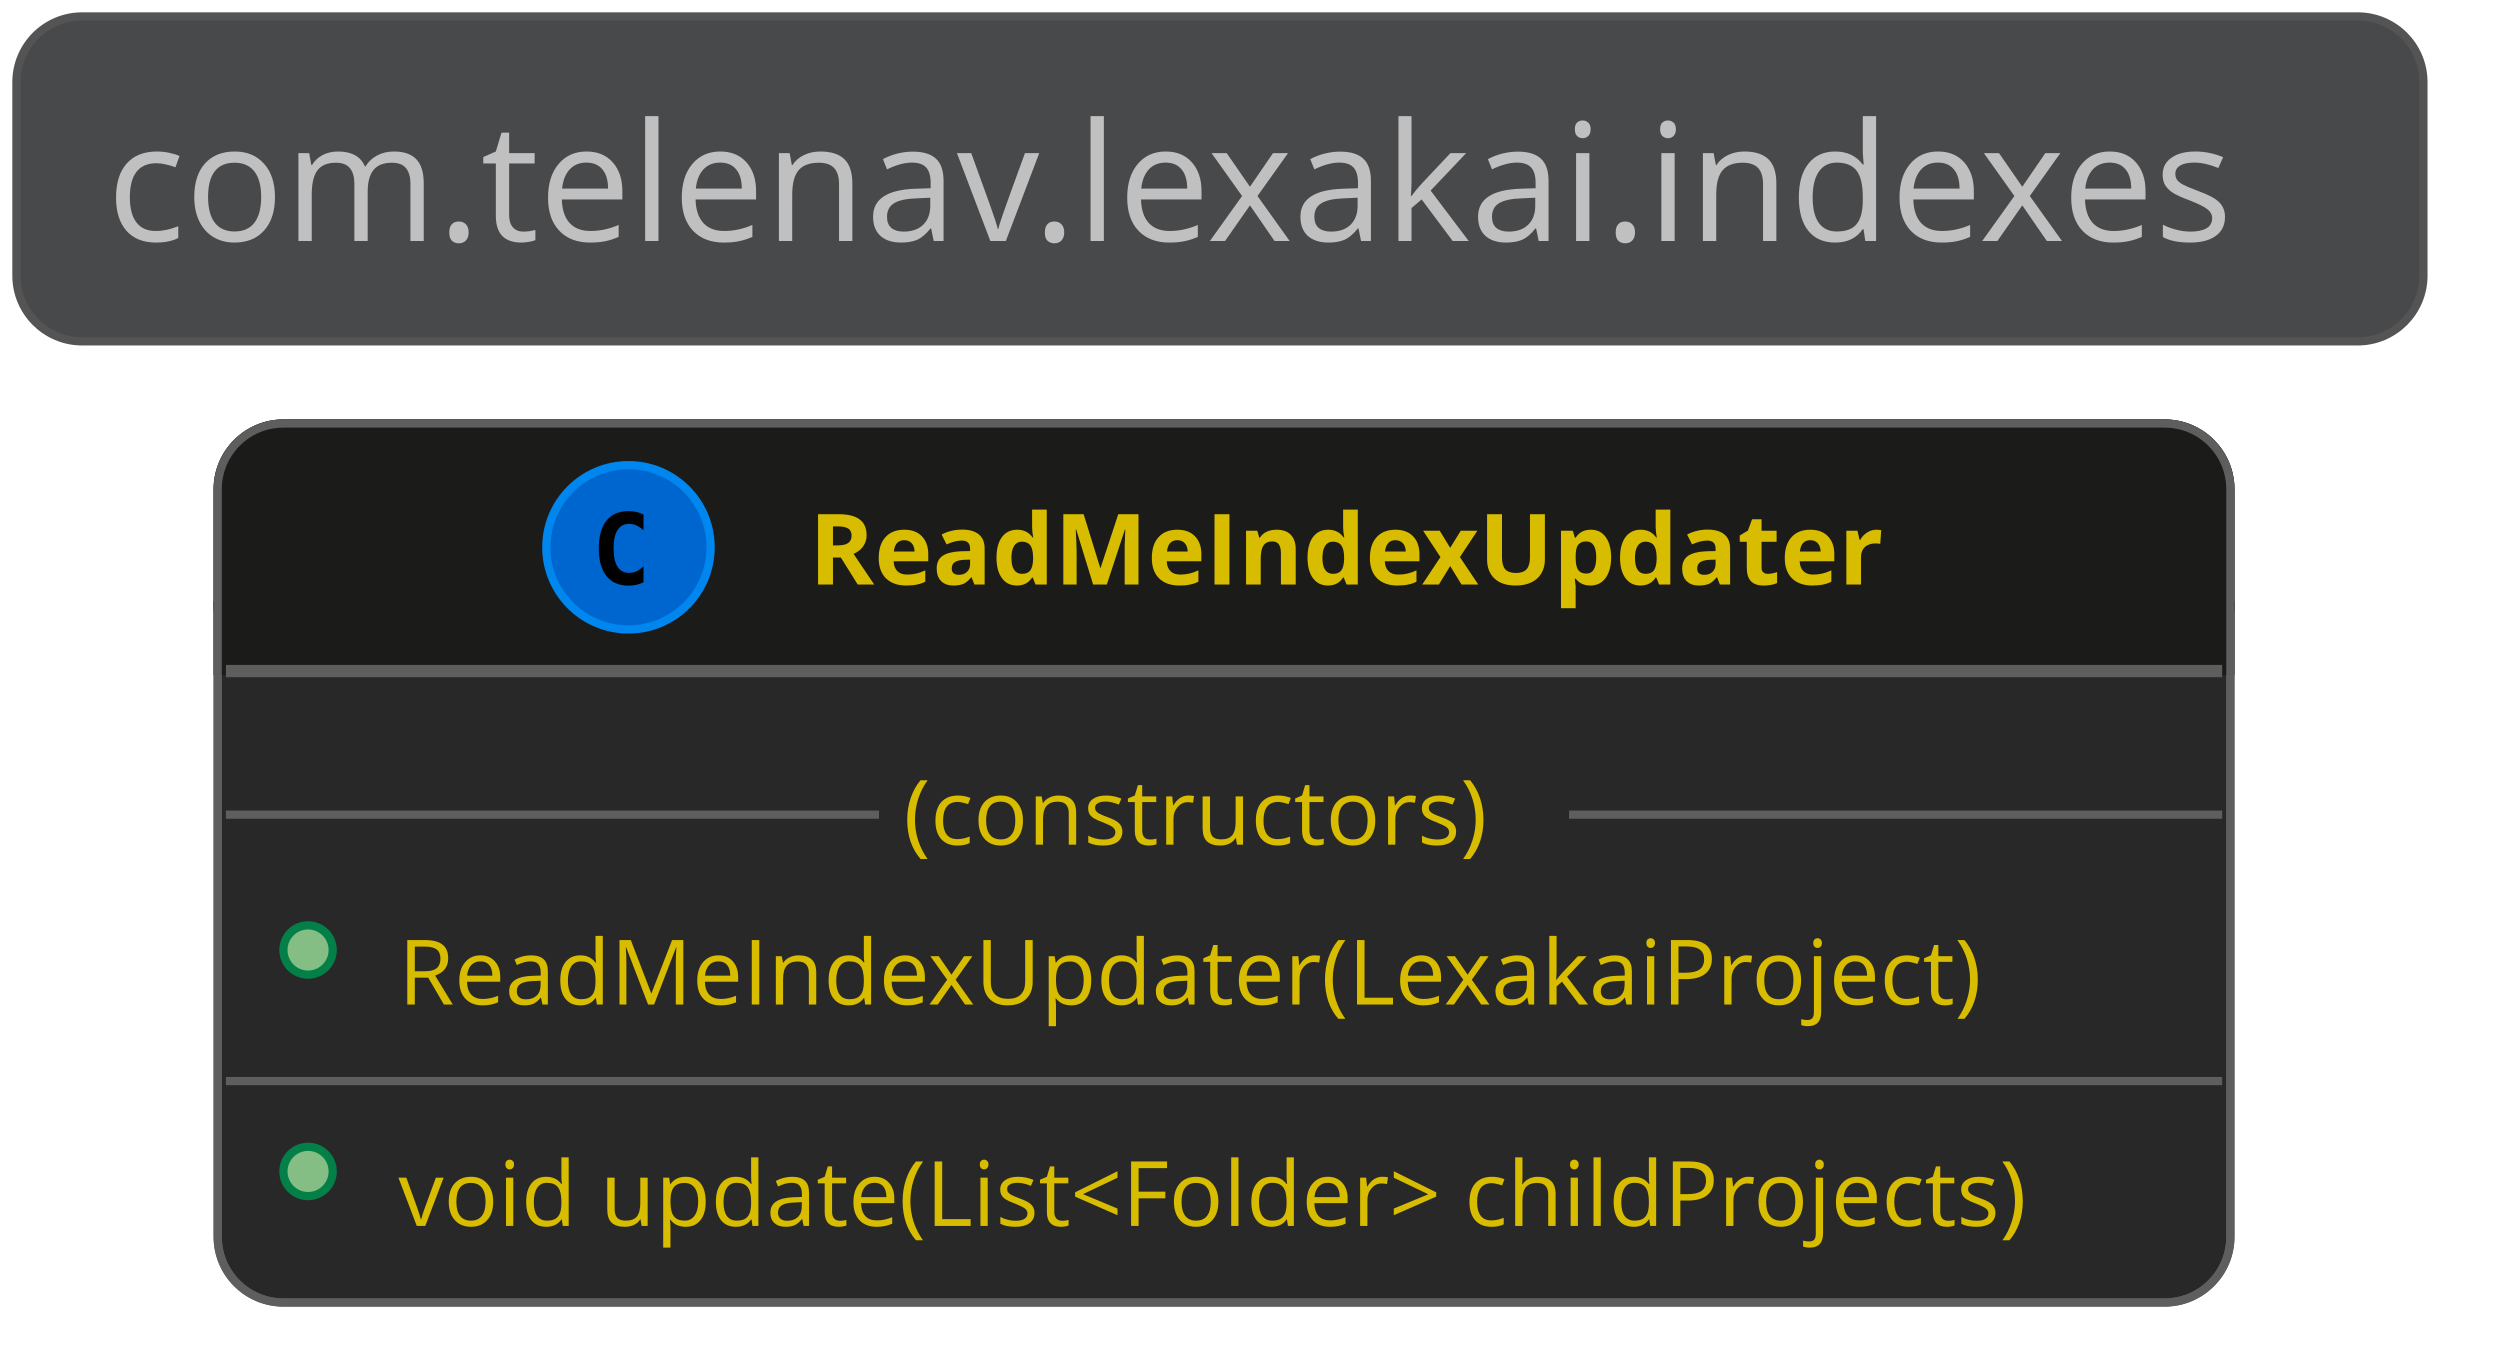
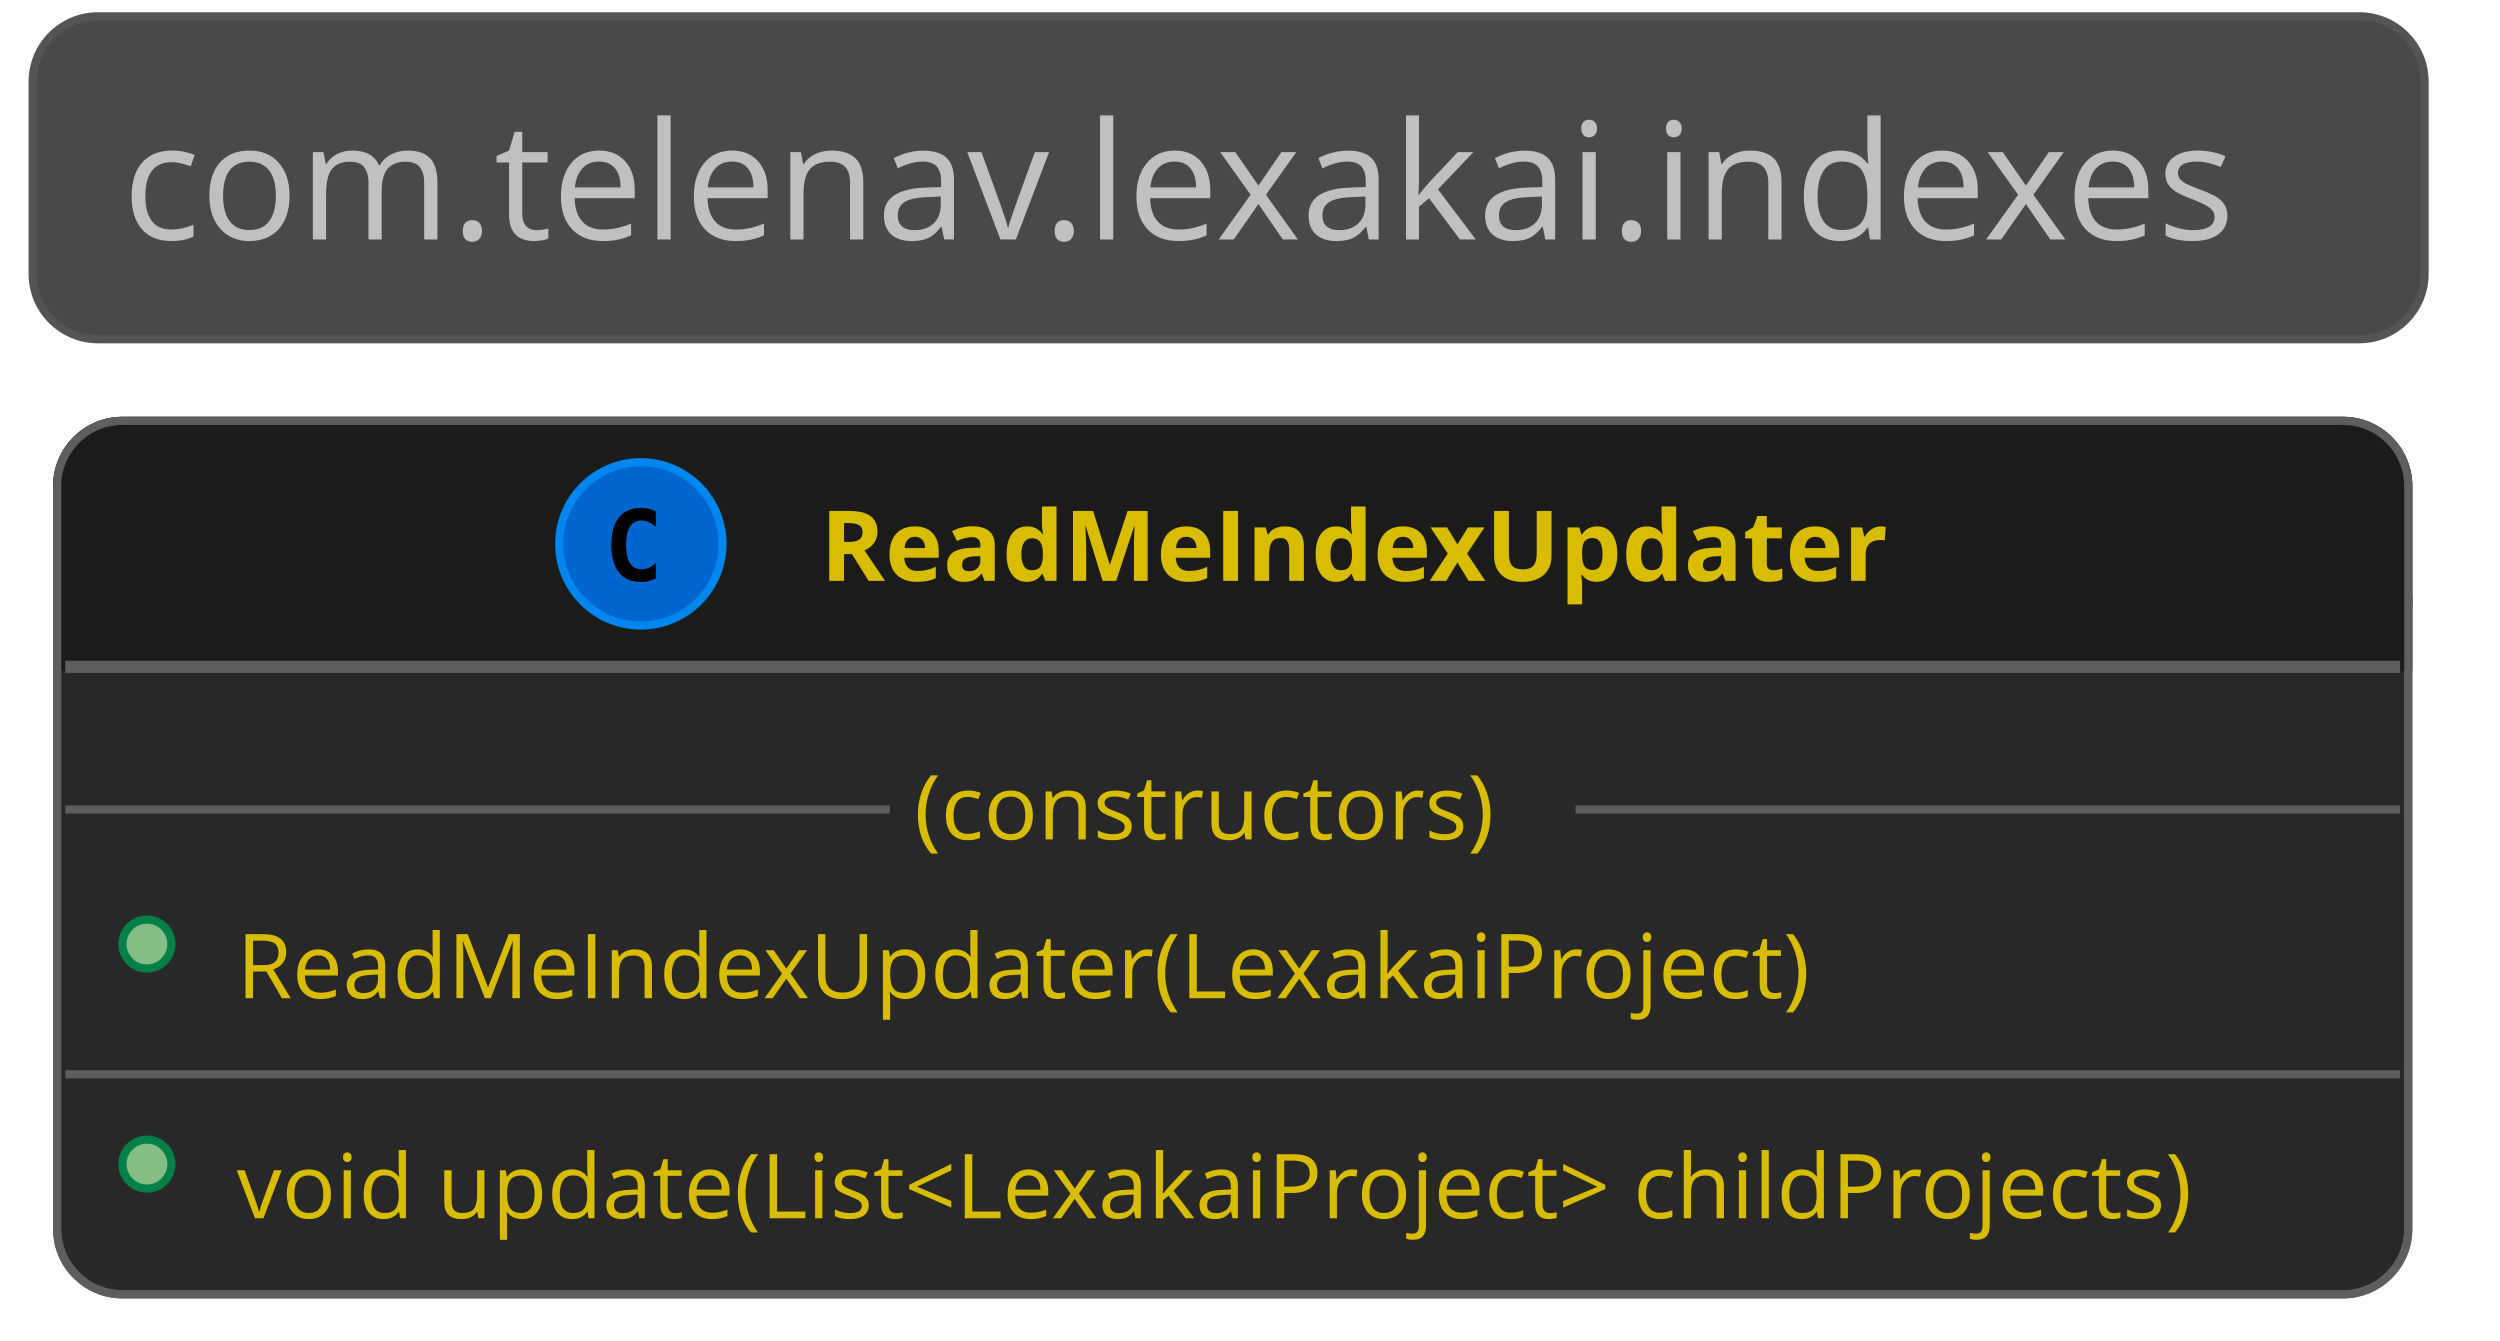
- <svg xmlns="http://www.w3.org/2000/svg" contentScriptType="application/ecmascript" contentStyleType="text/css" height="171.875px" preserveAspectRatio="none" style="width:317px;height:171px;background:#333333;" version="1.1" viewBox="0 0 317 171" width="317.708px" zoomAndPan="magnify">
+ <svg xmlns="http://www.w3.org/2000/svg" contentScriptType="application/ecmascript" contentStyleType="text/css" height="171.875px" preserveAspectRatio="none" style="width:319px;height:171px;background:#333333;" version="1.1" viewBox="0 0 319 171" width="319.792px" zoomAndPan="magnify">
  <defs />
  <g>
-     <rect fill="#48494B" height="41.203" rx="8.333" ry="8.333" style="stroke:#545454;stroke-width:1.042;" width="305.208" x="2.083" y="2.083" />
-     <text fill="#C0C0C0" font-family="Open Sans,Avenir,Nunito,Arial,Helvetica,SansSerif" font-size="20.833" lengthAdjust="spacing" textLength="282.292" x="13.542" y="30.558">com.telenav.lexakai.indexes</text>
-     <rect codeLine="6" fill="#282828" height="111.456" id="ReadMeIndexUpdater" rx="8.333" ry="8.333" style="stroke:#5E5E5E;stroke-width:1.042;" width="255.208" x="27.604" y="53.703" />
-     <rect fill="#1B1B1A" height="31.388" rx="8.333" ry="8.333" style="stroke:#1B1B1A;stroke-width:1.042;" width="255.208" x="27.604" y="53.703" />
-     <rect fill="#1B1B1A" height="8.333" style="stroke:#1B1B1A;stroke-width:1.042;" width="255.208" x="27.604" y="76.758" />
-     <rect codeLine="6" fill="none" height="111.456" id="ReadMeIndexUpdater" rx="8.333" ry="8.333" style="stroke:#5E5E5E;stroke-width:1.042;" width="255.208" x="27.604" y="53.703" />
-     <ellipse cx="79.688" cy="69.397" fill="#0066CF" rx="10.417" ry="10.417" style="stroke:#0086EF;stroke-width:1.042;" />
-     <path d="M81.598,73.822 Q81.171,74.042 80.701,74.152 Q80.231,74.261 79.712,74.261 Q77.869,74.261 76.898,73.047 Q75.928,71.832 75.928,69.537 Q75.928,67.236 76.898,66.022 Q77.869,64.807 79.712,64.807 Q80.231,64.807 80.707,64.917 Q81.183,65.027 81.598,65.247 L81.598,67.249 Q81.134,66.821 80.698,66.623 Q80.261,66.425 79.797,66.425 Q78.809,66.425 78.305,67.209 Q77.802,67.993 77.802,69.537 Q77.802,71.075 78.305,71.86 Q78.809,72.644 79.797,72.644 Q80.261,72.644 80.698,72.446 Q81.134,72.247 81.598,71.82 Z " fill="#000000" />
-     <text fill="#D8BC00" font-family="Open Sans,Avenir,Nunito,Arial,Helvetica,SansSerif" font-size="12.5" font-weight="bold" lengthAdjust="spacing" textLength="136.458" x="102.604" y="74.121">ReadMeIndexUpdater</text>
-     <line style="stroke:#5E5E5E;stroke-width:1.562;" x1="28.646" x2="281.771" y1="85.091" y2="85.091" />
-     <ellipse cx="39.062" cy="120.461" fill="#84BE84" rx="3.125" ry="3.125" style="stroke:#038048;stroke-width:1.042;" />
-     <text fill="#D8BC00" font-family="Open Sans,Avenir,Nunito,Arial,Helvetica,SansSerif" font-size="11.458" lengthAdjust="spacing" textLength="207.292" x="50.521" y="127.372">ReadMeIndexUpdater(LexakaiProject)</text>
-     <line style="stroke:#5E5E5E;stroke-width:1.042;" x1="28.646" x2="111.458" y1="103.297" y2="103.297" />
-     <text fill="#D8BC00" font-family="Open Sans,Avenir,Nunito,Arial,Helvetica,SansSerif" font-size="11.458" lengthAdjust="spacing" textLength="81.25" x="114.583" y="107.106">(constructors)</text>
-     <line style="stroke:#5E5E5E;stroke-width:1.042;" x1="198.958" x2="281.771" y1="103.297" y2="103.297" />
-     <line style="stroke:#5E5E5E;stroke-width:1.042;" x1="28.646" x2="281.771" y1="137.081" y2="137.081" />
-     <ellipse cx="39.062" cy="148.539" fill="#84BE84" rx="3.125" ry="3.125" style="stroke:#038048;stroke-width:1.042;" />
-     <text fill="#D8BC00" font-family="Open Sans,Avenir,Nunito,Arial,Helvetica,SansSerif" font-size="11.458" lengthAdjust="spacing" textLength="222.917" x="50.521" y="155.45">void update(List&lt;Folder&gt; childProjects)</text>
+     <rect fill="#48494B" height="41.203" rx="8.333" ry="8.333" style="stroke:#545454;stroke-width:1.042;" width="305.208" x="4.167" y="2.083" />
+     <text fill="#C0C0C0" font-family="Open Sans,Avenir,Nunito,Arial,Helvetica,SansSerif" font-size="20.833" lengthAdjust="spacing" textLength="282.292" x="15.625" y="30.558">com.telenav.lexakai.indexes</text>
+     <rect codeLine="6" fill="#282828" height="111.456" id="ReadMeIndexUpdater" rx="8.333" ry="8.333" style="stroke:#5E5E5E;stroke-width:1.042;" width="300" x="7.292" y="53.703" />
+     <rect fill="#1B1B1A" height="31.388" rx="8.333" ry="8.333" style="stroke:#1B1B1A;stroke-width:1.042;" width="300" x="7.292" y="53.703" />
+     <rect fill="#1B1B1A" height="8.333" style="stroke:#1B1B1A;stroke-width:1.042;" width="300" x="7.292" y="76.758" />
+     <rect codeLine="6" fill="none" height="111.456" id="ReadMeIndexUpdater" rx="8.333" ry="8.333" style="stroke:#5E5E5E;stroke-width:1.042;" width="300" x="7.292" y="53.703" />
+     <ellipse cx="81.771" cy="69.397" fill="#0066CF" rx="10.417" ry="10.417" style="stroke:#0086EF;stroke-width:1.042;" />
+     <path d="M83.681,73.822 Q83.254,74.042 82.784,74.152 Q82.314,74.261 81.795,74.261 Q79.952,74.261 78.981,73.047 Q78.011,71.832 78.011,69.537 Q78.011,67.236 78.981,66.022 Q79.952,64.807 81.795,64.807 Q82.314,64.807 82.79,64.917 Q83.266,65.027 83.681,65.247 L83.681,67.249 Q83.217,66.821 82.781,66.623 Q82.345,66.425 81.881,66.425 Q80.892,66.425 80.388,67.209 Q79.885,67.993 79.885,69.537 Q79.885,71.075 80.388,71.86 Q80.892,72.644 81.881,72.644 Q82.345,72.644 82.781,72.446 Q83.217,72.247 83.681,71.82 Z " fill="#000000" />
+     <text fill="#D8BC00" font-family="Open Sans,Avenir,Nunito,Arial,Helvetica,SansSerif" font-size="12.5" font-weight="bold" lengthAdjust="spacing" textLength="136.458" x="104.688" y="74.121">ReadMeIndexUpdater</text>
+     <line style="stroke:#5E5E5E;stroke-width:1.562;" x1="8.333" x2="306.25" y1="85.091" y2="85.091" />
+     <ellipse cx="18.75" cy="120.461" fill="#84BE84" rx="3.125" ry="3.125" style="stroke:#038048;stroke-width:1.042;" />
+     <text fill="#D8BC00" font-family="Open Sans,Avenir,Nunito,Arial,Helvetica,SansSerif" font-size="11.458" lengthAdjust="spacing" textLength="207.292" x="30.208" y="127.372">ReadMeIndexUpdater(LexakaiProject)</text>
+     <line style="stroke:#5E5E5E;stroke-width:1.042;" x1="8.333" x2="113.542" y1="103.297" y2="103.297" />
+     <text fill="#D8BC00" font-family="Open Sans,Avenir,Nunito,Arial,Helvetica,SansSerif" font-size="11.458" lengthAdjust="spacing" textLength="81.25" x="116.667" y="107.106">(constructors)</text>
+     <line style="stroke:#5E5E5E;stroke-width:1.042;" x1="201.042" x2="306.25" y1="103.297" y2="103.297" />
+     <line style="stroke:#5E5E5E;stroke-width:1.042;" x1="8.333" x2="306.25" y1="137.081" y2="137.081" />
+     <ellipse cx="18.75" cy="148.539" fill="#84BE84" rx="3.125" ry="3.125" style="stroke:#038048;stroke-width:1.042;" />
+     <text fill="#D8BC00" font-family="Open Sans,Avenir,Nunito,Arial,Helvetica,SansSerif" font-size="11.458" lengthAdjust="spacing" textLength="267.708" x="30.208" y="155.45">void update(List&lt;LexakaiProject&gt; childProjects)</text>
  </g>
</svg>
